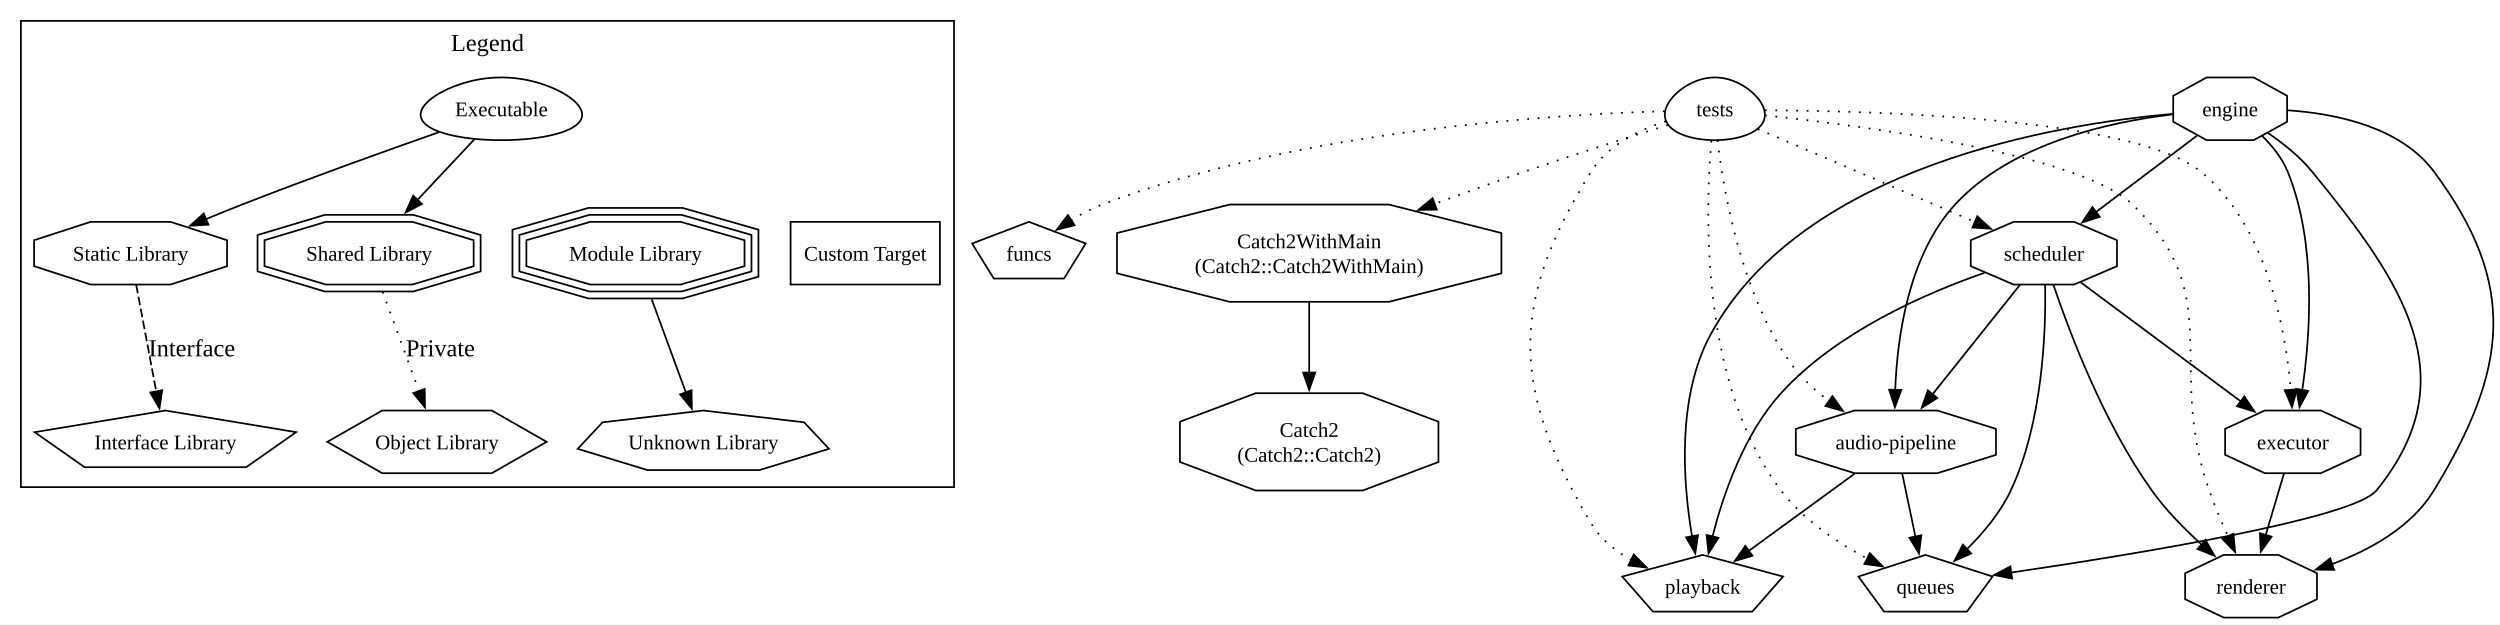
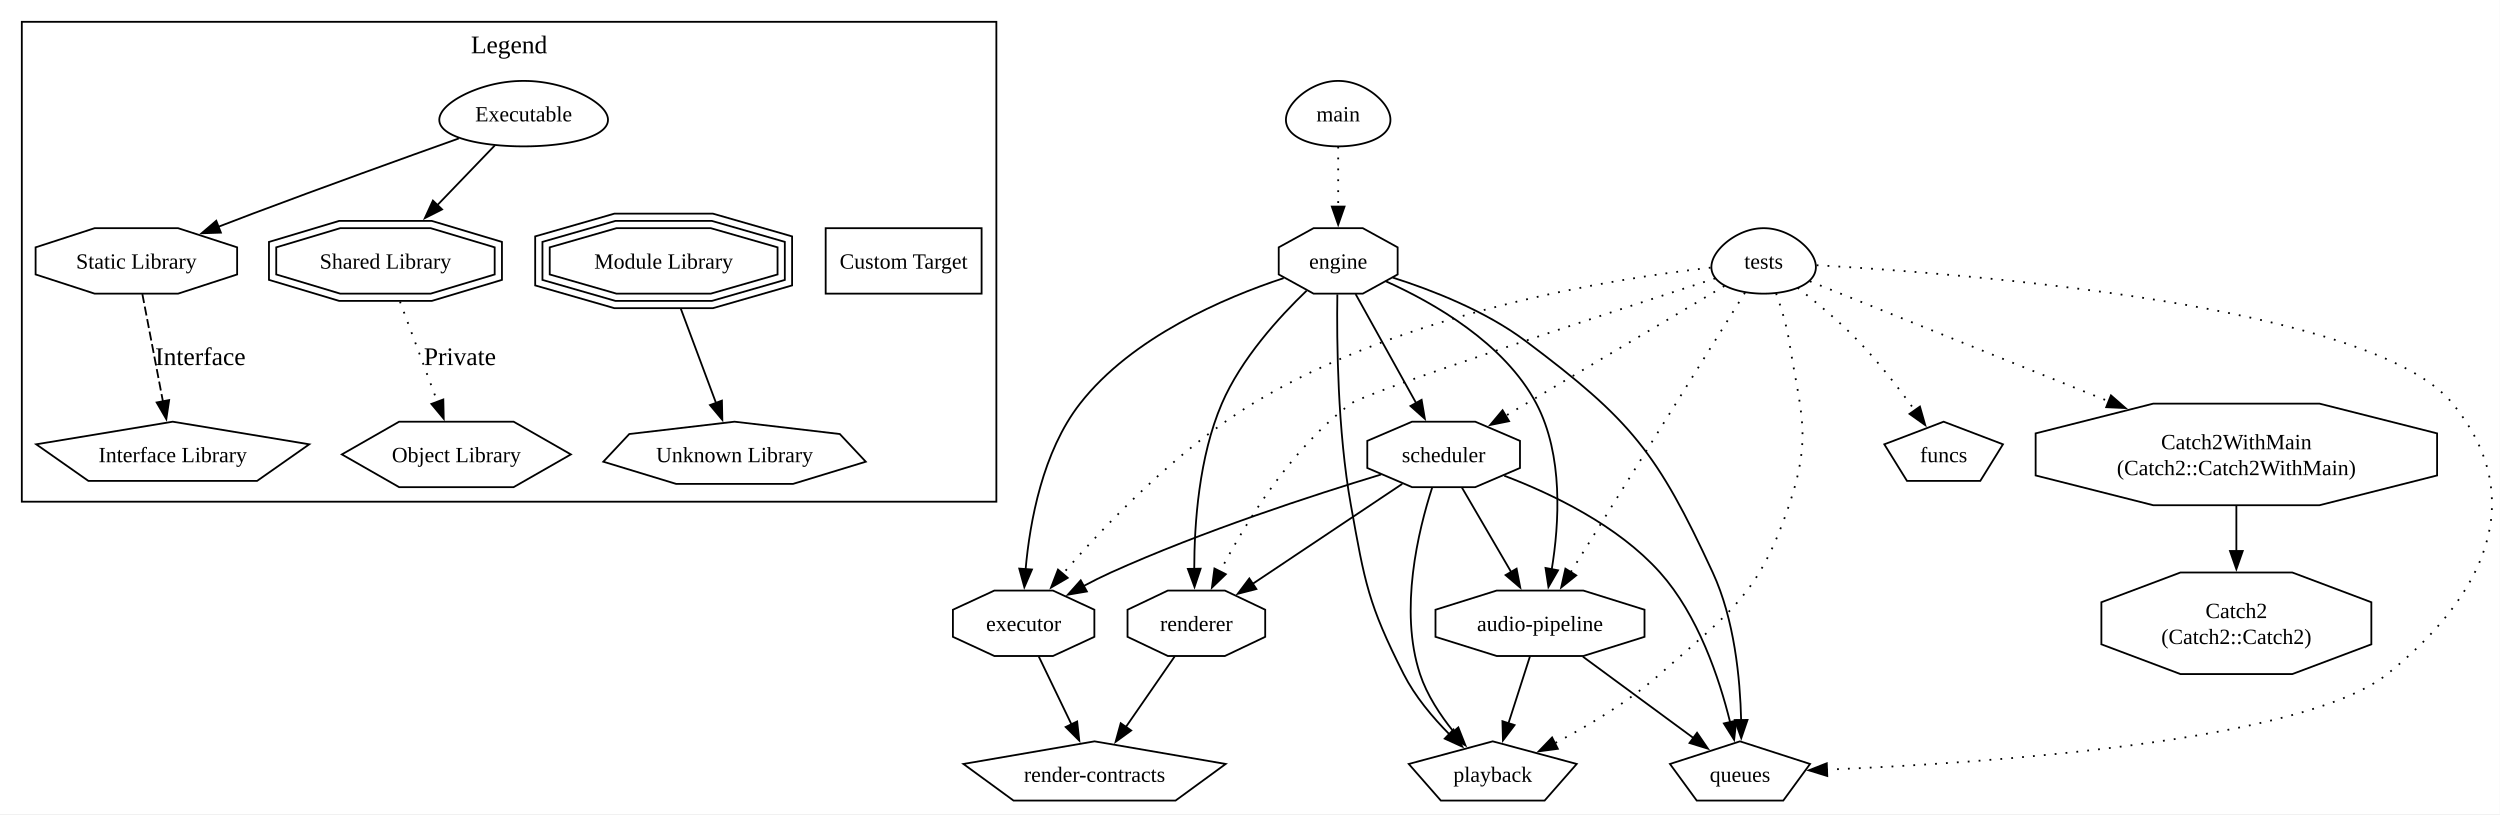
- <svg xmlns="http://www.w3.org/2000/svg" width="1436pt" height="359pt" viewBox="0.00 0.00 1436.00 359.00">
-   <g id="graph0" class="graph" transform="scale(1 1) rotate(0) translate(4 354.74)">
-     <polygon fill="white" stroke="none" points="-4,4 -4,-354.74 1432.34,-354.74 1432.34,4 -4,4" />
+ <svg xmlns="http://www.w3.org/2000/svg" width="1375pt" height="448pt" viewBox="0.00 0.00 1375.00 448.00">
+   <g id="graph0" class="graph" transform="scale(1 1) rotate(0) translate(4 443.74)">
+     <polygon fill="white" stroke="none" points="-4,4 -4,-443.74 1370.86,-443.74 1370.86,4 -4,4" />
    <g id="clust1" class="cluster">
-       <polygon fill="none" stroke="black" points="8,-74.94 8,-342.74 544,-342.74 544,-74.94 8,-74.94" />
-       <text xml:space="preserve" text-anchor="middle" x="276" y="-325.44" font-family="Times New Roman,serif" font-size="14.00">Legend</text>
+       <polygon fill="none" stroke="black" points="8,-167.81 8,-431.74 544,-431.74 544,-167.81 8,-167.81" />
+       <text xml:space="preserve" text-anchor="middle" x="276" y="-414.44" font-family="Times New Roman,serif" font-size="14.00">Legend</text>
    </g>
    <g id="node1" class="node">
-       <polygon fill="none" stroke="black" points="288.29,-274.29 291.14,-274.39 293.95,-274.54 296.72,-274.73 299.44,-274.98 302.1,-275.27 304.68,-275.61 307.18,-275.99 309.59,-276.42 311.89,-276.89 314.09,-277.4 316.17,-277.96 318.12,-278.55 319.94,-279.18 321.62,-279.85 323.17,-280.55 324.57,-281.28 325.82,-282.04 326.92,-282.84 327.87,-283.65 328.66,-284.49 329.31,-285.35 329.8,-286.23 330.15,-287.13 330.34,-288.04 330.4,-288.96 330.31,-289.89 330.08,-290.83 329.73,-291.77 329.24,-292.71 328.64,-293.66 327.92,-294.59 327.08,-295.52 326.14,-296.45 325.11,-297.36 323.98,-298.25 322.77,-299.13 321.48,-300 320.11,-300.84 318.68,-301.65 317.18,-302.44 315.63,-303.21 314.03,-303.94 312.39,-304.64 310.7,-305.3 308.98,-305.94 307.23,-306.53 305.46,-307.08 303.65,-307.6 301.83,-308.07 300,-308.5 298.14,-308.88 296.28,-309.22 294.4,-309.51 292.52,-309.75 290.63,-309.95 288.74,-310.1 286.85,-310.19 284.95,-310.24 283.05,-310.24 281.15,-310.19 279.26,-310.1 277.37,-309.95 275.48,-309.75 273.6,-309.51 271.72,-309.22 269.86,-308.88 268,-308.5 266.17,-308.07 264.35,-307.6 262.54,-307.08 260.77,-306.53 259.02,-305.94 257.3,-305.3 255.61,-304.64 253.97,-303.94 252.37,-303.21 250.82,-302.44 249.32,-301.65 247.89,-300.84 246.52,-300 245.23,-299.13 244.02,-298.25 242.89,-297.36 241.86,-296.45 240.92,-295.52 240.08,-294.59 239.36,-293.66 238.76,-292.71 238.27,-291.77 237.92,-290.83 237.69,-289.89 237.6,-288.96 237.66,-288.04 237.85,-287.13 238.2,-286.23 238.69,-285.35 239.34,-284.49 240.13,-283.65 241.08,-282.84 242.18,-282.04 243.43,-281.28 244.83,-280.55 246.38,-279.85 248.06,-279.18 249.88,-278.55 251.83,-277.96 253.91,-277.4 256.11,-276.89 258.41,-276.42 260.82,-275.99 263.32,-275.61 265.9,-275.27 268.56,-274.98 271.28,-274.73 274.05,-274.54 276.86,-274.39 279.71,-274.29 282.57,-274.24 285.43,-274.24 288.29,-274.29" />
-       <text xml:space="preserve" text-anchor="middle" x="284" y="-287.97" font-family="Times New Roman,serif" font-size="12.00">Executable</text>
+       <polygon fill="none" stroke="black" points="288.29,-363.29 291.14,-363.39 293.95,-363.54 296.72,-363.73 299.44,-363.98 302.1,-364.27 304.68,-364.61 307.18,-364.99 309.59,-365.42 311.89,-365.89 314.09,-366.4 316.17,-366.96 318.12,-367.55 319.94,-368.18 321.62,-368.85 323.17,-369.55 324.57,-370.28 325.82,-371.04 326.92,-371.84 327.87,-372.65 328.66,-373.49 329.31,-374.35 329.8,-375.23 330.15,-376.13 330.34,-377.04 330.4,-377.96 330.31,-378.89 330.08,-379.83 329.73,-380.77 329.24,-381.71 328.64,-382.66 327.92,-383.59 327.08,-384.52 326.14,-385.45 325.11,-386.36 323.98,-387.25 322.77,-388.13 321.48,-389 320.11,-389.84 318.68,-390.65 317.18,-391.44 315.63,-392.21 314.03,-392.94 312.39,-393.64 310.7,-394.3 308.98,-394.94 307.23,-395.53 305.46,-396.08 303.65,-396.6 301.83,-397.07 300,-397.5 298.14,-397.88 296.28,-398.22 294.4,-398.51 292.52,-398.75 290.63,-398.95 288.74,-399.1 286.85,-399.19 284.95,-399.24 283.05,-399.24 281.15,-399.19 279.26,-399.1 277.37,-398.95 275.48,-398.75 273.6,-398.51 271.72,-398.22 269.86,-397.88 268,-397.5 266.17,-397.07 264.35,-396.6 262.54,-396.08 260.77,-395.53 259.02,-394.94 257.3,-394.3 255.61,-393.64 253.97,-392.94 252.37,-392.21 250.82,-391.44 249.32,-390.65 247.89,-389.84 246.52,-389 245.23,-388.13 244.02,-387.25 242.89,-386.36 241.86,-385.45 240.92,-384.52 240.08,-383.59 239.36,-382.66 238.76,-381.71 238.27,-380.77 237.92,-379.83 237.69,-378.89 237.6,-377.96 237.66,-377.04 237.85,-376.13 238.2,-375.23 238.69,-374.35 239.34,-373.49 240.13,-372.65 241.08,-371.84 242.18,-371.04 243.43,-370.28 244.83,-369.55 246.38,-368.85 248.06,-368.18 249.88,-367.55 251.83,-366.96 253.91,-366.4 256.11,-365.89 258.41,-365.42 260.82,-364.99 263.32,-364.61 265.9,-364.27 268.56,-363.98 271.28,-363.73 274.05,-363.54 276.86,-363.39 279.71,-363.29 282.57,-363.24 285.43,-363.24 288.29,-363.29" />
+       <text xml:space="preserve" text-anchor="middle" x="284" y="-376.97" font-family="Times New Roman,serif" font-size="12.00">Executable</text>
    </g>
    <g id="node2" class="node">
-       <polygon fill="none" stroke="black" points="126.42,-201.85 126.42,-216.76 93.96,-227.31 48.04,-227.31 15.58,-216.76 15.58,-201.85 48.04,-191.31 93.96,-191.31 126.42,-201.85" />
-       <text xml:space="preserve" text-anchor="middle" x="71" y="-205.03" font-family="Times New Roman,serif" font-size="12.00">Static Library</text>
+       <polygon fill="none" stroke="black" points="126.42,-292.79 126.42,-307.7 93.96,-318.24 48.04,-318.24 15.58,-307.7 15.58,-292.79 48.04,-282.24 93.96,-282.24 126.42,-292.79" />
+       <text xml:space="preserve" text-anchor="middle" x="71" y="-295.97" font-family="Times New Roman,serif" font-size="12.00">Static Library</text>
    </g>
    <g id="edge1" class="edge">
-       <path fill="none" stroke="black" d="M247.98,-278.77C217.69,-268.13 173.31,-252.23 135,-237.24 128.3,-234.62 121.24,-231.75 114.35,-228.9" />
-       <polygon fill="black" stroke="black" points="115.73,-225.68 105.15,-225.05 113.03,-232.14 115.73,-225.68" />
+       <path fill="none" stroke="black" d="M248.38,-367.61C218.14,-356.82 173.63,-340.78 135,-326.24 128.85,-323.93 122.38,-321.45 116.02,-318.99" />
+       <polygon fill="black" stroke="black" points="117.48,-315.8 106.89,-315.44 114.95,-322.33 117.48,-315.8" />
    </g>
    <g id="node3" class="node">
-       <polygon fill="none" stroke="black" points="268.07,-201.85 268.07,-216.76 232.88,-227.31 183.12,-227.31 147.93,-216.76 147.93,-201.85 183.12,-191.31 232.88,-191.31 268.07,-201.85" />
-       <polygon fill="none" stroke="black" points="272.07,-198.87 272.07,-219.74 233.47,-231.31 182.53,-231.31 143.93,-219.74 143.93,-198.87 182.53,-187.31 233.47,-187.31 272.07,-198.87" />
-       <text xml:space="preserve" text-anchor="middle" x="208" y="-205.03" font-family="Times New Roman,serif" font-size="12.00">Shared Library</text>
+       <polygon fill="none" stroke="black" points="268.07,-292.79 268.07,-307.7 232.88,-318.24 183.12,-318.24 147.93,-307.7 147.93,-292.79 183.12,-282.24 232.88,-282.24 268.07,-292.79" />
+       <polygon fill="none" stroke="black" points="272.07,-289.81 272.07,-310.68 233.47,-322.24 182.53,-322.24 143.93,-310.68 143.93,-289.81 182.53,-278.24 233.47,-278.24 272.07,-289.81" />
+       <text xml:space="preserve" text-anchor="middle" x="208" y="-295.97" font-family="Times New Roman,serif" font-size="12.00">Shared Library</text>
    </g>
    <g id="edge2" class="edge">
-       <path fill="none" stroke="black" d="M268.62,-274.86C259.2,-264.83 246.85,-251.69 235.77,-239.88" />
-       <polygon fill="black" stroke="black" points="238.41,-237.58 229.01,-232.69 233.31,-242.37 238.41,-237.58" />
+       <path fill="none" stroke="black" d="M268.25,-363.87C259.11,-354.37 247.3,-342.1 236.57,-330.94" />
+       <polygon fill="black" stroke="black" points="239.14,-328.56 229.68,-323.78 234.1,-333.42 239.14,-328.56" />
    </g>
    <g id="node4" class="node">
-       <polygon fill="none" stroke="black" points="423.65,-201.85 423.65,-216.76 386.95,-227.31 335.05,-227.31 298.35,-216.76 298.35,-201.85 335.05,-191.31 386.95,-191.31 423.65,-201.85" />
-       <polygon fill="none" stroke="black" points="427.65,-198.84 427.65,-219.78 387.51,-231.31 334.49,-231.31 294.35,-219.78 294.35,-198.84 334.49,-187.31 387.51,-187.31 427.65,-198.84" />
-       <polygon fill="none" stroke="black" points="431.65,-195.83 431.65,-222.79 388.08,-235.31 333.92,-235.31 290.35,-222.79 290.35,-195.83 333.92,-183.31 388.08,-183.31 431.65,-195.83" />
-       <text xml:space="preserve" text-anchor="middle" x="361" y="-205.03" font-family="Times New Roman,serif" font-size="12.00">Module Library</text>
+       <polygon fill="none" stroke="black" points="423.65,-292.79 423.65,-307.7 386.95,-318.24 335.05,-318.24 298.35,-307.7 298.35,-292.79 335.05,-282.24 386.95,-282.24 423.65,-292.79" />
+       <polygon fill="none" stroke="black" points="427.65,-289.78 427.65,-310.71 387.51,-322.24 334.49,-322.24 294.35,-310.71 294.35,-289.78 334.49,-278.24 387.51,-278.24 427.65,-289.78" />
+       <polygon fill="none" stroke="black" points="431.65,-286.76 431.65,-313.72 388.08,-326.24 333.92,-326.24 290.35,-313.72 290.35,-286.76 333.92,-274.24 388.08,-274.24 431.65,-286.76" />
+       <text xml:space="preserve" text-anchor="middle" x="361" y="-295.97" font-family="Times New Roman,serif" font-size="12.00">Module Library</text>
    </g>
    <g id="node8" class="node">
-       <polygon fill="none" stroke="black" points="535.88,-227.31 450.12,-227.31 450.12,-191.31 535.88,-191.31 535.88,-227.31" />
-       <text xml:space="preserve" text-anchor="middle" x="493" y="-205.03" font-family="Times New Roman,serif" font-size="12.00">Custom Target</text>
+       <polygon fill="none" stroke="black" points="535.88,-318.24 450.12,-318.24 450.12,-282.24 535.88,-282.24 535.88,-318.24" />
+       <text xml:space="preserve" text-anchor="middle" x="493" y="-295.97" font-family="Times New Roman,serif" font-size="12.00">Custom Target</text>
    </g>
    <g id="node5" class="node">
-       <polygon fill="none" stroke="black" points="166.08,-106.5 91,-118.94 15.92,-106.5 44.6,-86.37 137.4,-86.37 166.08,-106.5" />
-       <text xml:space="preserve" text-anchor="middle" x="91" y="-96.66" font-family="Times New Roman,serif" font-size="12.00">Interface Library</text>
+       <polygon fill="none" stroke="black" points="166.08,-199.37 91,-211.81 15.92,-199.37 44.6,-179.25 137.4,-179.25 166.08,-199.37" />
+       <text xml:space="preserve" text-anchor="middle" x="91" y="-189.53" font-family="Times New Roman,serif" font-size="12.00">Interface Library</text>
    </g>
    <g id="edge4" class="edge">
-       <path fill="none" stroke="black" stroke-dasharray="5,2" d="M74.21,-191.22C77.32,-174.68 82.09,-149.33 85.75,-129.86" />
-       <polygon fill="black" stroke="black" points="89.17,-130.6 87.58,-120.12 82.29,-129.3 89.17,-130.6" />
-       <text xml:space="preserve" text-anchor="middle" x="106.2" y="-150.07" font-family="Times New Roman,serif" font-size="14.00">Interface</text>
+       <path fill="none" stroke="black" stroke-dasharray="5,2" d="M74.3,-282C77.38,-265.95 82.01,-241.76 85.62,-222.92" />
+       <polygon fill="black" stroke="black" points="89.03,-223.7 87.47,-213.22 82.16,-222.38 89.03,-223.7" />
+       <text xml:space="preserve" text-anchor="middle" x="106.2" y="-242.94" font-family="Times New Roman,serif" font-size="14.00">Interface</text>
    </g>
    <g id="node6" class="node">
-       <polygon fill="none" stroke="black" points="309.98,-100.94 278.49,-118.94 215.51,-118.94 184.02,-100.94 215.51,-82.94 278.49,-82.94 309.98,-100.94" />
-       <text xml:space="preserve" text-anchor="middle" x="247" y="-96.66" font-family="Times New Roman,serif" font-size="12.00">Object Library</text>
+       <polygon fill="none" stroke="black" points="309.98,-193.81 278.49,-211.81 215.51,-211.81 184.02,-193.81 215.51,-175.81 278.49,-175.81 309.98,-193.81" />
+       <text xml:space="preserve" text-anchor="middle" x="247" y="-189.53" font-family="Times New Roman,serif" font-size="12.00">Object Library</text>
    </g>
    <g id="edge5" class="edge">
-       <path fill="none" stroke="black" stroke-dasharray="1,5" d="M215.8,-187.04C221.81,-170.65 230.17,-147.84 236.73,-129.96" />
-       <polygon fill="black" stroke="black" points="239.95,-131.32 240.11,-120.72 233.38,-128.91 239.95,-131.32" />
-       <text xml:space="preserve" text-anchor="middle" x="248.96" y="-150.07" font-family="Times New Roman,serif" font-size="14.00">Private</text>
+       <path fill="none" stroke="black" stroke-dasharray="1,5" d="M215.99,-277.86C221.95,-261.9 230.14,-239.95 236.61,-222.63" />
+       <polygon fill="black" stroke="black" points="239.82,-224.03 240.04,-213.44 233.26,-221.58 239.82,-224.03" />
+       <text xml:space="preserve" text-anchor="middle" x="248.96" y="-242.94" font-family="Times New Roman,serif" font-size="14.00">Private</text>
    </g>
    <g id="node7" class="node">
-       <polygon fill="none" stroke="black" points="472.18,-96.93 457.89,-112.16 400,-118.94 342.11,-112.16 327.82,-96.93 367.88,-84.72 432.12,-84.72 472.18,-96.93" />
-       <text xml:space="preserve" text-anchor="middle" x="400" y="-96.66" font-family="Times New Roman,serif" font-size="12.00">Unknown Library</text>
+       <polygon fill="none" stroke="black" points="472.18,-189.8 457.89,-205.03 400,-211.81 342.11,-205.03 327.82,-189.8 367.88,-177.59 432.12,-177.59 472.18,-189.8" />
+       <text xml:space="preserve" text-anchor="middle" x="400" y="-189.53" font-family="Times New Roman,serif" font-size="12.00">Unknown Library</text>
    </g>
    <g id="edge6" class="edge">
-       <path fill="none" stroke="black" d="M370.34,-182.83C376.27,-166.65 383.95,-145.72 390,-129.21" />
-       <polygon fill="black" stroke="black" points="393.22,-130.61 393.37,-120.01 386.64,-128.2 393.22,-130.61" />
+       <path fill="none" stroke="black" d="M370.44,-273.96C376.34,-258.17 383.93,-237.85 389.94,-221.75" />
+       <polygon fill="black" stroke="black" points="393.06,-223.4 393.28,-212.81 386.5,-220.95 393.06,-223.4" />
    </g>
    <g id="node9" class="node">
-       <polygon fill="none" stroke="black" points="822.24,-89.36 822.24,-112.51 778.75,-128.87 717.25,-128.87 673.76,-112.51 673.76,-89.36 717.25,-73 778.75,-73 822.24,-89.36" />
-       <text xml:space="preserve" text-anchor="middle" x="748" y="-103.79" font-family="Times New Roman,serif" font-size="12.00">Catch2</text>
-       <text xml:space="preserve" text-anchor="middle" x="748" y="-89.54" font-family="Times New Roman,serif" font-size="12.00">(Catch2::Catch2)</text>
+       <polygon fill="none" stroke="black" points="1300.24,-89.36 1300.24,-112.51 1256.75,-128.87 1195.25,-128.87 1151.76,-112.51 1151.76,-89.36 1195.25,-73 1256.75,-73 1300.24,-89.36" />
+       <text xml:space="preserve" text-anchor="middle" x="1226" y="-103.79" font-family="Times New Roman,serif" font-size="12.00">Catch2</text>
+       <text xml:space="preserve" text-anchor="middle" x="1226" y="-89.54" font-family="Times New Roman,serif" font-size="12.00">(Catch2::Catch2)</text>
    </g>
    <g id="node10" class="node">
-       <polygon fill="none" stroke="black" points="858.4,-197.74 858.4,-220.88 793.73,-237.24 702.27,-237.24 637.6,-220.88 637.6,-197.74 702.27,-181.37 793.73,-181.37 858.4,-197.74" />
-       <text xml:space="preserve" text-anchor="middle" x="748" y="-212.16" font-family="Times New Roman,serif" font-size="12.00">Catch2WithMain</text>
-       <text xml:space="preserve" text-anchor="middle" x="748" y="-197.91" font-family="Times New Roman,serif" font-size="12.00">(Catch2::Catch2WithMain)</text>
+       <polygon fill="none" stroke="black" points="1336.4,-182.24 1336.4,-205.38 1271.73,-221.74 1180.27,-221.74 1115.6,-205.38 1115.6,-182.24 1180.27,-165.87 1271.73,-165.87 1336.4,-182.24" />
+       <text xml:space="preserve" text-anchor="middle" x="1226" y="-196.66" font-family="Times New Roman,serif" font-size="12.00">Catch2WithMain</text>
+       <text xml:space="preserve" text-anchor="middle" x="1226" y="-182.41" font-family="Times New Roman,serif" font-size="12.00">(Catch2::Catch2WithMain)</text>
    </g>
    <g id="edge8" class="edge">
-       <path fill="none" stroke="black" d="M748,-180.91C748,-168.63 748,-153.93 748,-140.55" />
-       <polygon fill="black" stroke="black" points="751.5,-140.75 748,-130.75 744.5,-140.75 751.5,-140.75" />
+       <path fill="none" stroke="black" d="M1226,-165.54C1226,-157.73 1226,-149.05 1226,-140.68" />
+       <polygon fill="black" stroke="black" points="1229.5,-140.69 1226,-130.69 1222.5,-140.69 1229.5,-140.69" />
    </g>
    <g id="node11" class="node">
-       <polygon fill="none" stroke="black" points="1142.48,-93.48 1142.48,-108.39 1108.81,-118.94 1061.19,-118.94 1027.52,-108.39 1027.52,-93.48 1061.19,-82.94 1108.81,-82.94 1142.48,-93.48" />
-       <text xml:space="preserve" text-anchor="middle" x="1085" y="-96.66" font-family="Times New Roman,serif" font-size="12.00">audio-pipeline</text>
+       <polygon fill="none" stroke="black" points="900.48,-93.48 900.48,-108.39 866.81,-118.94 819.19,-118.94 785.52,-108.39 785.52,-93.48 819.19,-82.94 866.81,-82.94 900.48,-93.48" />
+       <text xml:space="preserve" text-anchor="middle" x="843" y="-96.66" font-family="Times New Roman,serif" font-size="12.00">audio-pipeline</text>
    </g>
    <g id="node12" class="node">
-       <polygon fill="none" stroke="black" points="1020.19,-23.56 974,-36 927.81,-23.56 945.45,-3.44 1002.55,-3.44 1020.19,-23.56" />
-       <text xml:space="preserve" text-anchor="middle" x="974" y="-13.73" font-family="Times New Roman,serif" font-size="12.00">playback</text>
+       <polygon fill="none" stroke="black" points="863.19,-23.56 817,-36 770.81,-23.56 788.45,-3.44 845.55,-3.44 863.19,-23.56" />
+       <text xml:space="preserve" text-anchor="middle" x="817" y="-13.73" font-family="Times New Roman,serif" font-size="12.00">playback</text>
    </g>
    <g id="edge9" class="edge">
-       <path fill="none" stroke="black" d="M1061.19,-82.57C1043.37,-69.58 1019,-51.81 1000.55,-38.36" />
-       <polygon fill="black" stroke="black" points="1002.61,-35.53 992.47,-32.47 998.49,-41.19 1002.61,-35.53" />
+       <path fill="none" stroke="black" d="M837.49,-82.77C834.05,-72.08 829.56,-58.1 825.66,-45.95" />
+       <polygon fill="black" stroke="black" points="829.01,-44.93 822.62,-36.48 822.34,-47.07 829.01,-44.93" />
    </g>
    <g id="node13" class="node">
-       <polygon fill="none" stroke="black" points="1140.52,-23.56 1102,-36 1063.48,-23.56 1078.19,-3.44 1125.81,-3.44 1140.52,-23.56" />
-       <text xml:space="preserve" text-anchor="middle" x="1102" y="-13.73" font-family="Times New Roman,serif" font-size="12.00">queues</text>
+       <polygon fill="none" stroke="black" points="991.52,-23.56 953,-36 914.48,-23.56 929.19,-3.44 976.81,-3.44 991.52,-23.56" />
+       <text xml:space="preserve" text-anchor="middle" x="953" y="-13.73" font-family="Times New Roman,serif" font-size="12.00">queues</text>
    </g>
    <g id="edge10" class="edge">
-       <path fill="none" stroke="black" d="M1088.61,-82.77C1090.81,-72.26 1093.69,-58.57 1096.21,-46.57" />
-       <polygon fill="black" stroke="black" points="1099.63,-47.3 1098.26,-36.79 1092.78,-45.86 1099.63,-47.3" />
+       <path fill="none" stroke="black" d="M866.6,-82.57C884.47,-69.42 909,-51.38 927.35,-37.87" />
+       <polygon fill="black" stroke="black" points="929.38,-40.73 935.36,-31.98 925.23,-35.09 929.38,-40.73" />
    </g>
    <g id="node14" class="node">
-       <polygon fill="none" stroke="black" points="1309.7,-284.79 1309.7,-299.7 1290.54,-310.24 1263.46,-310.24 1244.3,-299.7 1244.3,-284.79 1263.46,-274.24 1290.54,-274.24 1309.7,-284.79" />
-       <text xml:space="preserve" text-anchor="middle" x="1277" y="-287.97" font-family="Times New Roman,serif" font-size="12.00">engine</text>
+       <polygon fill="none" stroke="black" points="764.7,-292.79 764.7,-307.7 745.54,-318.24 718.46,-318.24 699.3,-307.7 699.3,-292.79 718.46,-282.24 745.54,-282.24 764.7,-292.79" />
+       <text xml:space="preserve" text-anchor="middle" x="732" y="-295.97" font-family="Times New Roman,serif" font-size="12.00">engine</text>
    </g>
    <g id="edge11" class="edge">
-       <path fill="none" stroke="black" d="M1243.9,-289.01C1208,-284.77 1151.48,-272.55 1119,-237.24 1092.19,-208.11 1085.76,-161.01 1084.61,-130.77" />
-       <polygon fill="black" stroke="black" points="1088.11,-130.76 1084.42,-120.83 1081.11,-130.89 1088.11,-130.76" />
+       <path fill="none" stroke="black" d="M758.21,-289.03C784.48,-277.22 823.47,-255.03 841,-221.74 855.89,-193.46 853.63,-155.96 849.44,-130.51" />
+       <polygon fill="black" stroke="black" points="852.92,-130.07 847.64,-120.89 846.04,-131.36 852.92,-130.07" />
    </g>
    <g id="edge14" class="edge">
-       <path fill="none" stroke="black" d="M1243.86,-289.33C1177.96,-283.48 1032.24,-259.7 979,-163.37 958.87,-126.94 962.74,-77.07 967.95,-46.49" />
-       <polygon fill="black" stroke="black" points="971.34,-47.38 969.76,-36.9 964.47,-46.08 971.34,-47.38" />
+       <path fill="none" stroke="black" d="M731.54,-281.82C731.16,-256.2 731.63,-206.95 739,-165.87 746.64,-123.31 748.46,-111.58 768,-73 774.22,-60.72 783.99,-49.13 793.18,-39.86" />
+       <polygon fill="black" stroke="black" points="795.45,-42.54 800.24,-33.1 790.6,-37.49 795.45,-42.54" />
    </g>
    <g id="edge15" class="edge">
-       <path fill="none" stroke="black" d="M1298.5,-278.52C1307.23,-272.58 1316.91,-264.9 1324,-256.24 1376.66,-191.98 1413.41,-137.47 1361,-73 1347.83,-56.8 1222.64,-36.36 1151.25,-25.88" />
-       <polygon fill="black" stroke="black" points="1151.76,-22.42 1141.36,-24.45 1150.75,-29.35 1151.76,-22.42" />
+       <path fill="none" stroke="black" d="M761.99,-291.07C783.7,-284.17 812.98,-272.75 835,-256.24 893.26,-212.58 907.41,-194.94 938,-128.87 949.93,-103.1 953.09,-70.56 953.63,-47.6" />
+       <polygon fill="black" stroke="black" points="957.13,-47.78 953.69,-37.75 950.13,-47.73 957.13,-47.78" />
    </g>
    <g id="node15" class="node">
-       <polygon fill="none" stroke="black" points="1351.9,-93.48 1351.9,-108.39 1329.11,-118.94 1296.89,-118.94 1274.1,-108.39 1274.1,-93.48 1296.89,-82.94 1329.11,-82.94 1351.9,-93.48" />
-       <text xml:space="preserve" text-anchor="middle" x="1313" y="-96.66" font-family="Times New Roman,serif" font-size="12.00">executor</text>
+       <polygon fill="none" stroke="black" points="597.9,-93.48 597.9,-108.39 575.11,-118.94 542.89,-118.94 520.1,-108.39 520.1,-93.48 542.89,-82.94 575.11,-82.94 597.9,-93.48" />
+       <text xml:space="preserve" text-anchor="middle" x="559" y="-96.66" font-family="Times New Roman,serif" font-size="12.00">executor</text>
    </g>
    <g id="edge13" class="edge">
-       <path fill="none" stroke="black" d="M1295.31,-276.71C1301.12,-271.01 1306.84,-263.98 1310,-256.24 1326.8,-215.11 1323.09,-162.53 1318.4,-130.58" />
-       <polygon fill="black" stroke="black" points="1321.89,-130.22 1316.83,-120.91 1314.98,-131.34 1321.89,-130.22" />
+       <path fill="none" stroke="black" d="M702.02,-290.78C669.55,-280.05 618.58,-258.4 590,-221.74 569.47,-195.41 562.44,-156.91 560.09,-130.71" />
+       <polygon fill="black" stroke="black" points="563.58,-130.52 559.39,-120.79 556.6,-131.01 563.58,-130.52" />
+     </g>
+     <g id="node17" class="node">
+       <polygon fill="none" stroke="black" points="691.86,-93.48 691.86,-108.39 669.68,-118.94 638.32,-118.94 616.14,-108.39 616.14,-93.48 638.32,-82.94 669.68,-82.94 691.86,-93.48" />
+       <text xml:space="preserve" text-anchor="middle" x="654" y="-96.66" font-family="Times New Roman,serif" font-size="12.00">renderer</text>
+     </g>
+     <g id="edge17" class="edge">
+       <path fill="none" stroke="black" d="M714.67,-283.9C699.61,-269.46 678.61,-246.43 668,-221.74 655.43,-192.48 652.85,-155.69 652.83,-130.65" />
+       <polygon fill="black" stroke="black" points="656.33,-130.96 652.98,-120.91 649.33,-130.85 656.33,-130.96" />
+     </g>
+     <g id="node18" class="node">
+       <polygon fill="none" stroke="black" points="831.99,-186.35 831.99,-201.26 807.39,-211.81 772.61,-211.81 748.01,-201.26 748.01,-186.35 772.61,-175.81 807.39,-175.81 831.99,-186.35" />
+       <text xml:space="preserve" text-anchor="middle" x="790" y="-189.53" font-family="Times New Roman,serif" font-size="12.00">scheduler</text>
+     </g>
+     <g id="edge23" class="edge">
+       <path fill="none" stroke="black" d="M741.58,-282C750.64,-265.67 764.4,-240.9 774.94,-221.93" />
+       <polygon fill="black" stroke="black" points="777.88,-223.84 779.67,-213.4 771.76,-220.44 777.88,-223.84" />
    </g>
    <g id="node16" class="node">
-       <polygon fill="none" stroke="black" points="1326.86,-10.54 1326.86,-25.46 1304.68,-36 1273.32,-36 1251.14,-25.46 1251.14,-10.54 1273.32,0 1304.68,0 1326.86,-10.54" />
-       <text xml:space="preserve" text-anchor="middle" x="1289" y="-13.73" font-family="Times New Roman,serif" font-size="12.00">renderer</text>
+       <polygon fill="none" stroke="black" points="670.13,-23.56 598,-36 525.87,-23.56 553.42,-3.44 642.58,-3.44 670.13,-23.56" />
+       <text xml:space="preserve" text-anchor="middle" x="598" y="-13.73" font-family="Times New Roman,serif" font-size="12.00">render-contracts</text>
+     </g>
+     <g id="edge12" class="edge">
+       <path fill="none" stroke="black" d="M567.27,-82.77C572.53,-71.86 579.44,-57.52 585.37,-45.21" />
+       <polygon fill="black" stroke="black" points="588.43,-46.93 589.61,-36.4 582.12,-43.89 588.43,-46.93" />
    </g>
    <g id="edge16" class="edge">
-       <path fill="none" stroke="black" d="M1309.98,-291.39C1337.36,-289.53 1374.82,-282.01 1394,-256.24 1442.64,-190.92 1436.42,-142.52 1394,-73 1381.17,-51.97 1357.24,-38.78 1335.46,-30.71" />
-       <polygon fill="black" stroke="black" points="1336.7,-27.43 1326.11,-27.53 1334.45,-34.06 1336.7,-27.43" />
-     </g>
-     <g id="node17" class="node">
-       <polygon fill="none" stroke="black" points="1211.99,-201.85 1211.99,-216.76 1187.39,-227.31 1152.61,-227.31 1128.01,-216.76 1128.01,-201.85 1152.61,-191.31 1187.39,-191.31 1211.99,-201.85" />
-       <text xml:space="preserve" text-anchor="middle" x="1170" y="-205.03" font-family="Times New Roman,serif" font-size="12.00">scheduler</text>
+       <path fill="none" stroke="black" d="M642.12,-82.77C634.24,-71.38 623.78,-56.26 615.02,-43.6" />
+       <polygon fill="black" stroke="black" points="618.15,-41.97 609.58,-35.74 612.4,-45.96 618.15,-41.97" />
+     </g>
+     <g id="edge18" class="edge">
+       <path fill="none" stroke="black" d="M799.97,-175.72C807.62,-162.6 818.33,-144.23 827.15,-129.11" />
+       <polygon fill="black" stroke="black" points="830.12,-130.97 832.13,-120.57 824.07,-127.44 830.12,-130.97" />
+     </g>
+     <g id="edge20" class="edge">
+       <path fill="none" stroke="black" d="M783.73,-175.67C776.05,-151.98 765.39,-108.17 777,-73 780.8,-61.49 788.1,-50.43 795.44,-41.34" />
+       <polygon fill="black" stroke="black" points="798.07,-43.66 801.97,-33.8 792.78,-39.08 798.07,-43.66" />
+     </g>
+     <g id="edge21" class="edge">
+       <path fill="none" stroke="black" d="M823.32,-182.09C849.71,-172.08 885.87,-154.75 909,-128.87 929.97,-105.41 941.59,-70.71 947.55,-46.6" />
+       <polygon fill="black" stroke="black" points="950.96,-47.4 949.77,-36.87 944.13,-45.85 950.96,-47.4" />
+     </g>
+     <g id="edge19" class="edge">
+       <path fill="none" stroke="black" d="M755.58,-182.76C718.26,-171.42 657.31,-151.57 607,-128.87 602.03,-126.63 596.9,-124.05 591.92,-121.4" />
+       <polygon fill="black" stroke="black" points="593.78,-118.43 583.34,-116.66 590.4,-124.56 593.78,-118.43" />
    </g>
    <g id="edge22" class="edge">
-       <path fill="none" stroke="black" d="M1257.87,-276.77C1241.72,-264.56 1218.33,-246.87 1199.74,-232.81" />
-       <polygon fill="black" stroke="black" points="1202.09,-230.19 1192,-226.95 1197.86,-235.77 1202.09,-230.19" />
-     </g>
-     <g id="edge12" class="edge">
-       <path fill="none" stroke="black" d="M1307.91,-82.77C1304.84,-72.43 1300.87,-59.02 1297.35,-47.16" />
-       <polygon fill="black" stroke="black" points="1300.79,-46.46 1294.6,-37.87 1294.08,-48.45 1300.79,-46.46" />
-     </g>
-     <g id="edge17" class="edge">
-       <path fill="none" stroke="black" d="M1156.34,-191.22C1142.73,-174.18 1121.64,-147.79 1105.92,-128.12" />
-       <polygon fill="black" stroke="black" points="1108.83,-126.15 1099.85,-120.52 1103.36,-130.52 1108.83,-126.15" />
-     </g>
-     <g id="edge19" class="edge">
-       <path fill="none" stroke="black" d="M1135.99,-198.08C1102.21,-186.35 1050.97,-164.06 1019,-128.87 997.68,-105.41 985.73,-70.47 979.59,-46.32" />
-       <polygon fill="black" stroke="black" points="983.07,-45.84 977.38,-36.9 976.26,-47.44 983.07,-45.84" />
-     </g>
-     <g id="edge20" class="edge">
-       <path fill="none" stroke="black" d="M1170.74,-191.16C1171.21,-164.56 1169.42,-112.31 1151,-73 1145.08,-60.36 1135.17,-48.59 1125.8,-39.29" />
-       <polygon fill="black" stroke="black" points="1128.28,-36.81 1118.59,-32.52 1123.49,-41.92 1128.28,-36.81" />
-     </g>
-     <g id="edge18" class="edge">
-       <path fill="none" stroke="black" d="M1191.1,-192.61C1215.42,-174.52 1255.58,-144.65 1283.11,-124.17" />
-       <polygon fill="black" stroke="black" points="1285.13,-127.03 1291.06,-118.25 1280.95,-121.41 1285.13,-127.03" />
-     </g>
-     <g id="edge21" class="edge">
-       <path fill="none" stroke="black" d="M1175.54,-190.96C1184.63,-164.07 1204.48,-111.46 1232,-73 1240.1,-61.68 1250.8,-50.8 1260.75,-41.81" />
-       <polygon fill="black" stroke="black" points="1262.83,-44.64 1268.06,-35.43 1258.23,-39.37 1262.83,-44.64" />
-     </g>
-     <g id="node18" class="node">
-       <polygon fill="none" stroke="black" points="619.63,-214.87 587,-227.31 554.37,-214.87 566.84,-194.75 607.16,-194.75 619.63,-214.87" />
-       <text xml:space="preserve" text-anchor="middle" x="587" y="-205.03" font-family="Times New Roman,serif" font-size="12.00">funcs</text>
+       <path fill="none" stroke="black" d="M767.24,-177.6C744.67,-162.52 709.95,-139.32 684.9,-122.58" />
+       <polygon fill="black" stroke="black" points="687.01,-119.78 676.75,-117.14 683.12,-125.6 687.01,-119.78" />
    </g>
    <g id="node19" class="node">
-       <polygon fill="none" stroke="black" points="983.66,-274.29 985.42,-274.39 987.16,-274.54 988.88,-274.73 990.57,-274.98 992.21,-275.27 993.81,-275.61 995.36,-275.99 996.85,-276.42 998.28,-276.89 999.64,-277.4 1000.93,-277.96 1002.14,-278.55 1003.26,-279.18 1004.31,-279.85 1005.26,-280.55 1006.13,-281.28 1006.91,-282.04 1007.59,-282.84 1008.18,-283.65 1008.67,-284.49 1009.07,-285.35 1009.37,-286.23 1009.59,-287.13 1009.71,-288.04 1009.74,-288.96 1009.69,-289.89 1009.55,-290.83 1009.33,-291.77 1009.03,-292.71 1008.65,-293.66 1008.21,-294.59 1007.69,-295.52 1007.11,-296.45 1006.47,-297.36 1005.77,-298.25 1005.02,-299.13 1004.22,-300 1003.37,-300.84 1002.48,-301.65 1001.56,-302.44 1000.6,-303.21 999.61,-303.94 998.59,-304.64 997.54,-305.3 996.48,-305.94 995.39,-306.53 994.29,-307.08 993.18,-307.6 992.05,-308.07 990.91,-308.5 989.76,-308.88 988.61,-309.22 987.45,-309.51 986.28,-309.75 985.11,-309.95 983.94,-310.1 982.76,-310.19 981.59,-310.24 980.41,-310.24 979.24,-310.19 978.06,-310.1 976.89,-309.95 975.72,-309.75 974.55,-309.51 973.39,-309.22 972.24,-308.88 971.09,-308.5 969.95,-308.07 968.82,-307.6 967.71,-307.08 966.61,-306.53 965.52,-305.94 964.46,-305.3 963.41,-304.64 962.39,-303.94 961.4,-303.21 960.44,-302.44 959.52,-301.65 958.63,-300.84 957.78,-300 956.98,-299.13 956.23,-298.25 955.53,-297.36 954.89,-296.45 954.31,-295.52 953.79,-294.59 953.35,-293.66 952.97,-292.71 952.67,-291.77 952.45,-290.83 952.31,-289.89 952.26,-288.96 952.29,-288.04 952.41,-287.13 952.63,-286.23 952.93,-285.35 953.33,-284.49 953.82,-283.65 954.41,-282.84 955.09,-282.04 955.87,-281.28 956.74,-280.55 957.69,-279.85 958.74,-279.18 959.86,-278.55 961.07,-277.96 962.36,-277.4 963.72,-276.89 965.15,-276.42 966.64,-275.99 968.19,-275.61 969.79,-275.27 971.43,-274.98 973.12,-274.73 974.84,-274.54 976.58,-274.39 978.34,-274.29 980.11,-274.24 981.89,-274.24 983.66,-274.29" />
-       <text xml:space="preserve" text-anchor="middle" x="981" y="-287.97" font-family="Times New Roman,serif" font-size="12.00">tests</text>
-     </g>
-     <g id="edge23" class="edge">
-       <path fill="none" stroke="black" stroke-dasharray="1,5" d="M954.01,-282.94C931.89,-276.05 899.8,-265.85 872,-256.24 855.02,-250.38 836.83,-243.8 819.76,-237.5" />
-       <polygon fill="black" stroke="black" points="821.31,-234.35 810.72,-234.15 818.88,-240.91 821.31,-234.35" />
+       <polygon fill="none" stroke="black" points="1097.63,-199.37 1065,-211.81 1032.37,-199.37 1044.84,-179.25 1085.16,-179.25 1097.63,-199.37" />
+       <text xml:space="preserve" text-anchor="middle" x="1065" y="-189.53" font-family="Times New Roman,serif" font-size="12.00">funcs</text>
+     </g>
+     <g id="node20" class="node">
+       <polygon fill="none" stroke="black" points="734.66,-363.29 736.42,-363.39 738.16,-363.54 739.88,-363.73 741.57,-363.98 743.21,-364.27 744.81,-364.61 746.36,-364.99 747.85,-365.42 749.28,-365.89 750.64,-366.4 751.93,-366.96 753.14,-367.55 754.26,-368.18 755.31,-368.85 756.26,-369.55 757.13,-370.28 757.91,-371.04 758.59,-371.84 759.18,-372.65 759.67,-373.49 760.07,-374.35 760.37,-375.23 760.59,-376.13 760.71,-377.04 760.74,-377.96 760.69,-378.89 760.55,-379.83 760.33,-380.77 760.03,-381.71 759.65,-382.66 759.21,-383.59 758.69,-384.52 758.11,-385.45 757.47,-386.36 756.77,-387.25 756.02,-388.13 755.22,-389 754.37,-389.84 753.48,-390.65 752.56,-391.44 751.6,-392.21 750.61,-392.94 749.59,-393.64 748.54,-394.3 747.48,-394.94 746.39,-395.53 745.29,-396.08 744.18,-396.6 743.05,-397.07 741.91,-397.5 740.76,-397.88 739.61,-398.22 738.45,-398.51 737.28,-398.75 736.11,-398.95 734.94,-399.1 733.76,-399.19 732.59,-399.24 731.41,-399.24 730.24,-399.19 729.06,-399.1 727.89,-398.95 726.72,-398.75 725.55,-398.51 724.39,-398.22 723.24,-397.88 722.09,-397.5 720.95,-397.07 719.82,-396.6 718.71,-396.08 717.61,-395.53 716.52,-394.94 715.46,-394.3 714.41,-393.64 713.39,-392.94 712.4,-392.21 711.44,-391.44 710.52,-390.65 709.63,-389.84 708.78,-389 707.98,-388.13 707.23,-387.25 706.53,-386.36 705.89,-385.45 705.31,-384.52 704.79,-383.59 704.35,-382.66 703.97,-381.71 703.67,-380.77 703.45,-379.83 703.31,-378.89 703.26,-377.96 703.29,-377.04 703.41,-376.13 703.63,-375.23 703.93,-374.35 704.33,-373.49 704.82,-372.65 705.41,-371.84 706.09,-371.04 706.87,-370.28 707.74,-369.55 708.69,-368.85 709.74,-368.18 710.86,-367.55 712.07,-366.96 713.36,-366.4 714.72,-365.89 716.15,-365.42 717.64,-364.99 719.19,-364.61 720.79,-364.27 722.43,-363.98 724.12,-363.73 725.84,-363.54 727.58,-363.39 729.34,-363.29 731.11,-363.24 732.89,-363.24 734.66,-363.29" />
+       <text xml:space="preserve" text-anchor="middle" x="732" y="-376.97" font-family="Times New Roman,serif" font-size="12.00">main</text>
    </g>
    <g id="edge24" class="edge">
-       <path fill="none" stroke="black" stroke-dasharray="1,5" d="M982.56,-274.15C985.9,-245.47 995.88,-186.88 1024,-146.87 1030.05,-138.26 1038.29,-130.64 1046.74,-124.23" />
-       <polygon fill="black" stroke="black" points="1048.52,-127.26 1054.68,-118.64 1044.49,-121.54 1048.52,-127.26" />
+       <path fill="none" stroke="black" stroke-dasharray="1,5" d="M732,-363.1C732,-353.44 732,-341.11 732,-330.01" />
+       <polygon fill="black" stroke="black" points="735.5,-330.14 732,-320.14 728.5,-330.14 735.5,-330.14" />
+     </g>
+     <g id="node21" class="node">
+       <polygon fill="none" stroke="black" points="968.66,-282.29 970.42,-282.39 972.16,-282.54 973.88,-282.73 975.57,-282.98 977.21,-283.27 978.81,-283.61 980.36,-283.99 981.85,-284.42 983.28,-284.89 984.64,-285.4 985.93,-285.96 987.14,-286.55 988.26,-287.18 989.31,-287.85 990.26,-288.55 991.13,-289.28 991.91,-290.04 992.59,-290.84 993.18,-291.65 993.67,-292.49 994.07,-293.35 994.37,-294.23 994.59,-295.13 994.71,-296.04 994.74,-296.96 994.69,-297.89 994.55,-298.83 994.33,-299.77 994.03,-300.71 993.65,-301.66 993.21,-302.59 992.69,-303.52 992.11,-304.45 991.47,-305.36 990.77,-306.25 990.02,-307.13 989.22,-308 988.37,-308.84 987.48,-309.65 986.56,-310.44 985.6,-311.21 984.61,-311.94 983.59,-312.64 982.54,-313.3 981.48,-313.94 980.39,-314.53 979.29,-315.08 978.18,-315.6 977.05,-316.07 975.91,-316.5 974.76,-316.88 973.61,-317.22 972.45,-317.51 971.28,-317.75 970.11,-317.95 968.94,-318.1 967.76,-318.19 966.59,-318.24 965.41,-318.24 964.24,-318.19 963.06,-318.1 961.89,-317.95 960.72,-317.75 959.55,-317.51 958.39,-317.22 957.24,-316.88 956.09,-316.5 954.95,-316.07 953.82,-315.6 952.71,-315.08 951.61,-314.53 950.52,-313.94 949.46,-313.3 948.41,-312.64 947.39,-311.94 946.4,-311.21 945.44,-310.44 944.52,-309.65 943.63,-308.84 942.78,-308 941.98,-307.13 941.23,-306.25 940.53,-305.36 939.89,-304.45 939.31,-303.52 938.79,-302.59 938.35,-301.66 937.97,-300.71 937.67,-299.77 937.45,-298.83 937.31,-297.89 937.26,-296.96 937.29,-296.04 937.41,-295.13 937.63,-294.23 937.93,-293.35 938.33,-292.49 938.82,-291.65 939.41,-290.84 940.09,-290.04 940.87,-289.28 941.74,-288.55 942.69,-287.85 943.74,-287.18 944.86,-286.55 946.07,-285.96 947.36,-285.4 948.72,-284.89 950.15,-284.42 951.64,-283.99 953.19,-283.61 954.79,-283.27 956.43,-282.98 958.12,-282.73 959.84,-282.54 961.58,-282.39 963.34,-282.29 965.11,-282.24 966.89,-282.24 968.66,-282.29" />
+       <text xml:space="preserve" text-anchor="middle" x="966" y="-295.97" font-family="Times New Roman,serif" font-size="12.00">tests</text>
+     </g>
+     <g id="edge25" class="edge">
+       <path fill="none" stroke="black" stroke-dasharray="1,5" d="M991.4,-289.04C1029.14,-273.88 1101.39,-244.86 1155.78,-223.01" />
+       <polygon fill="black" stroke="black" points="1157.03,-226.28 1165.01,-219.31 1154.42,-219.79 1157.03,-226.28" />
+     </g>
+     <g id="edge26" class="edge">
+       <path fill="none" stroke="black" stroke-dasharray="1,5" d="M955.72,-282.76C934.54,-248.78 885.83,-170.64 859.92,-129.08" />
+       <polygon fill="black" stroke="black" points="862.92,-127.27 854.66,-120.64 856.98,-130.98 862.92,-127.27" />
+     </g>
+     <g id="edge29" class="edge">
+       <path fill="none" stroke="black" stroke-dasharray="1,5" d="M972.85,-282.39C975.67,-274.58 978.6,-265.08 980,-256.24 986.3,-216.57 992.88,-203.92 980,-165.87 963.34,-116.66 947.91,-107.43 909,-73 891.72,-57.71 869.48,-44.52 851.19,-35" />
+       <polygon fill="black" stroke="black" points="852.81,-31.89 842.3,-30.51 849.65,-38.14 852.81,-31.89" />
+     </g>
+     <g id="edge30" class="edge">
+       <path fill="none" stroke="black" stroke-dasharray="1,5" d="M995.15,-297.86C1076.09,-293.36 1300.62,-276.11 1345,-221.74 1388.01,-169.05 1362.07,-115.54 1309,-73 1262.36,-35.61 1086.71,-23.95 1000.85,-20.44" />
+       <polygon fill="black" stroke="black" points="1000.99,-16.94 990.86,-20.06 1000.72,-23.94 1000.99,-16.94" />
    </g>
    <g id="edge27" class="edge">
-       <path fill="none" stroke="black" stroke-dasharray="1,5" d="M952.83,-285.06C937.32,-280.07 919.36,-271.3 910,-256.24 862.53,-179.92 864.16,-131.32 910,-54 915.36,-44.96 923.97,-38.1 933.16,-32.96" />
-       <polygon fill="black" stroke="black" points="934.43,-36.24 941.87,-28.7 931.35,-29.95 934.43,-36.24" />
+       <path fill="none" stroke="black" stroke-dasharray="1,5" d="M936.81,-296.53C883.32,-290.45 767.52,-272.08 685,-221.74 643.1,-196.18 603.59,-154.75 580.34,-127.93" />
+       <polygon fill="black" stroke="black" points="583.23,-125.92 574.08,-120.59 577.9,-130.47 583.23,-125.92" />
+     </g>
+     <g id="edge31" class="edge">
+       <path fill="none" stroke="black" stroke-dasharray="1,5" d="M939.36,-290.63C881.2,-271.77 747.34,-227.97 739,-221.74 706.17,-197.23 681.06,-156.29 666.92,-129.2" />
+       <polygon fill="black" stroke="black" points="670.19,-127.92 662.56,-120.57 663.95,-131.07 670.19,-127.92" />
+     </g>
+     <g id="edge32" class="edge">
+       <path fill="none" stroke="black" stroke-dasharray="1,5" d="M944.42,-286.44C914.3,-268.56 859.36,-235.96 823.78,-214.85" />
+       <polygon fill="black" stroke="black" points="825.99,-212.09 815.6,-210 822.41,-218.11 825.99,-212.09" />
    </g>
    <g id="edge28" class="edge">
-       <path fill="none" stroke="black" stroke-dasharray="1,5" d="M979.04,-273.88C975.5,-234 972.28,-134.59 1019,-73 1031.82,-56.1 1051.56,-42.95 1068.58,-33.85" />
-       <polygon fill="black" stroke="black" points="1070.04,-37.04 1077.38,-29.4 1066.88,-30.79 1070.04,-37.04" />
-     </g>
-     <g id="edge25" class="edge">
-       <path fill="none" stroke="black" stroke-dasharray="1,5" d="M1009.77,-291.37C1073.14,-291.07 1222.11,-287.03 1260,-256.24 1297.85,-225.48 1308.76,-166.29 1311.85,-130.83" />
-       <polygon fill="black" stroke="black" points="1315.34,-131.09 1312.54,-120.87 1308.36,-130.6 1315.34,-131.09" />
-     </g>
-     <g id="edge29" class="edge">
-       <path fill="none" stroke="black" stroke-dasharray="1,5" d="M1009.83,-288.47C1066.8,-282.4 1190.89,-266.16 1221,-237.24 1275.51,-184.9 1239.8,-144.25 1265,-73 1268.09,-64.26 1271.99,-54.96 1275.75,-46.58" />
-       <polygon fill="black" stroke="black" points="1278.88,-48.15 1279.88,-37.6 1272.52,-45.22 1278.88,-48.15" />
-     </g>
-     <g id="edge30" class="edge">
-       <path fill="none" stroke="black" stroke-dasharray="1,5" d="M1005.71,-280.66C1037.4,-267.09 1092.76,-243.39 1130.37,-227.28" />
-       <polygon fill="black" stroke="black" points="1131.74,-230.5 1139.56,-223.34 1128.99,-224.06 1131.74,-230.5" />
-     </g>
-     <g id="edge26" class="edge">
-       <path fill="none" stroke="black" stroke-dasharray="1,5" d="M952.15,-290.83C890.71,-289.11 743.23,-280.4 629,-237.24 622.92,-234.95 616.8,-231.68 611.18,-228.22" />
-       <polygon fill="black" stroke="black" points="613.26,-225.39 602.99,-222.76 609.38,-231.22 613.26,-225.39" />
+       <path fill="none" stroke="black" stroke-dasharray="1,5" d="M984.69,-285.47C995.01,-277.46 1007.76,-266.88 1018,-256.24 1029.35,-244.45 1040.55,-229.96 1049.16,-218.02" />
+       <polygon fill="black" stroke="black" points="1051.96,-220.12 1054.87,-209.94 1046.24,-216.09 1051.96,-220.12" />
    </g>
  </g>
</svg>
